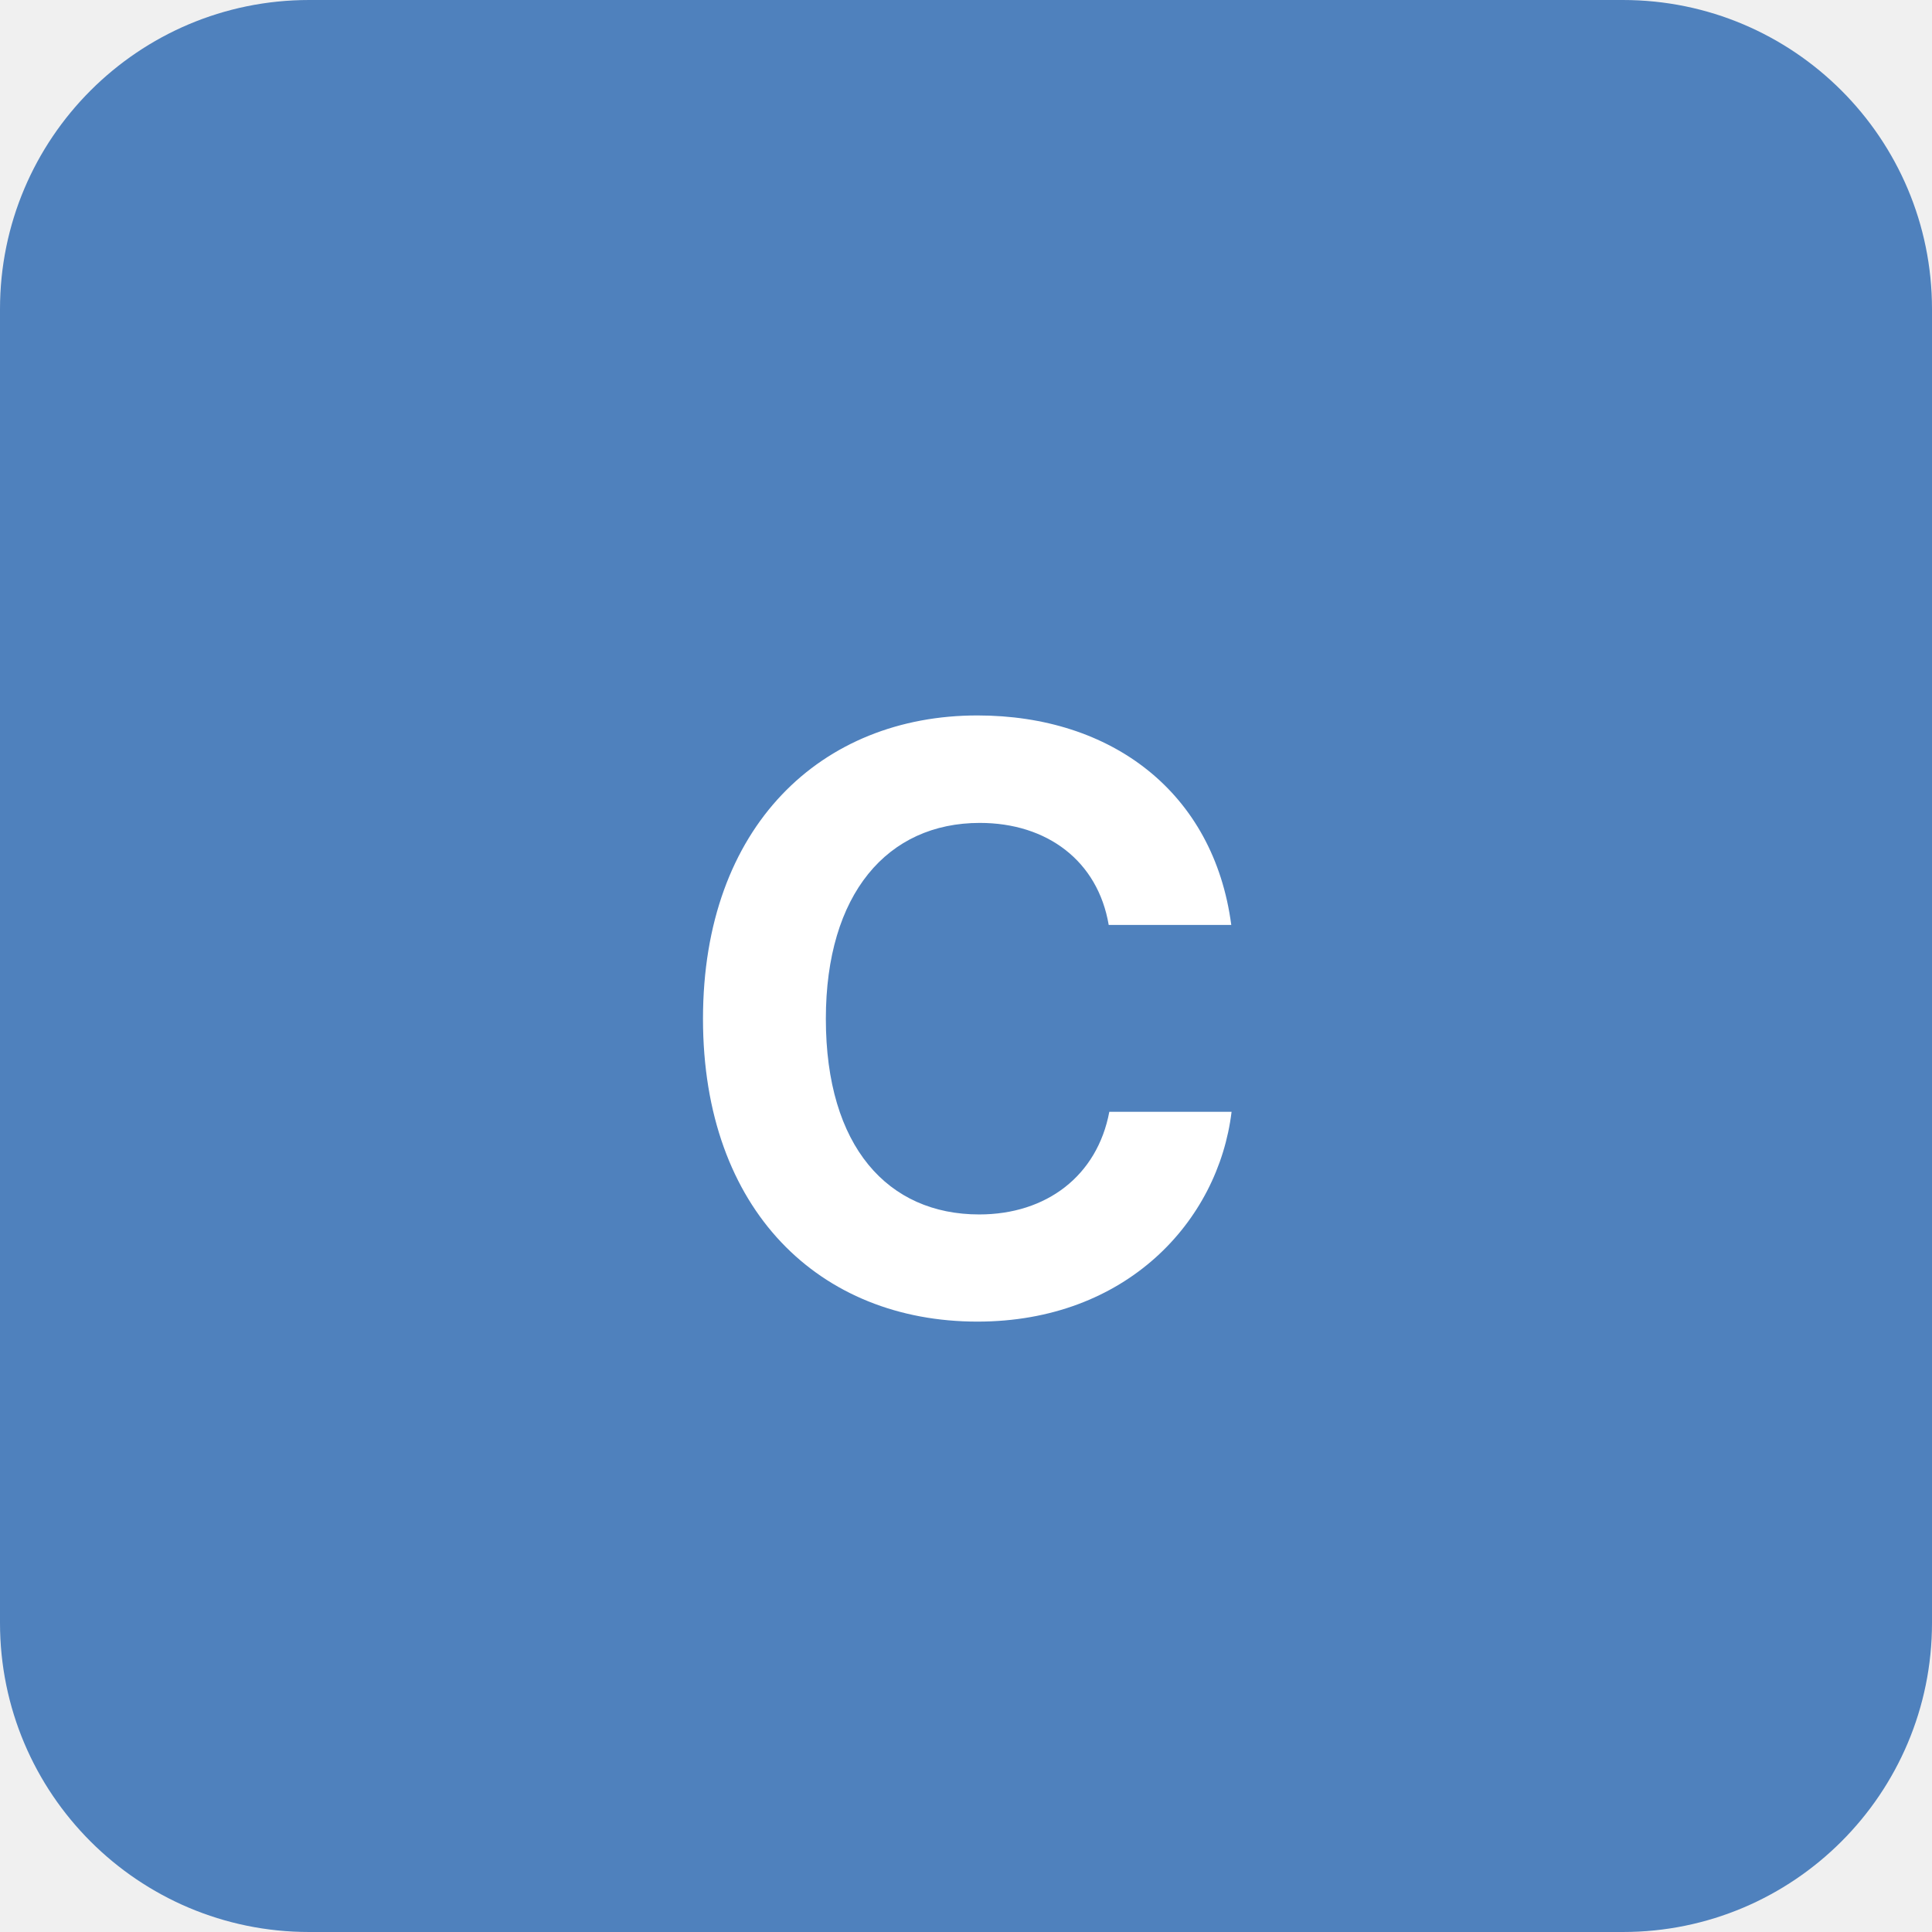
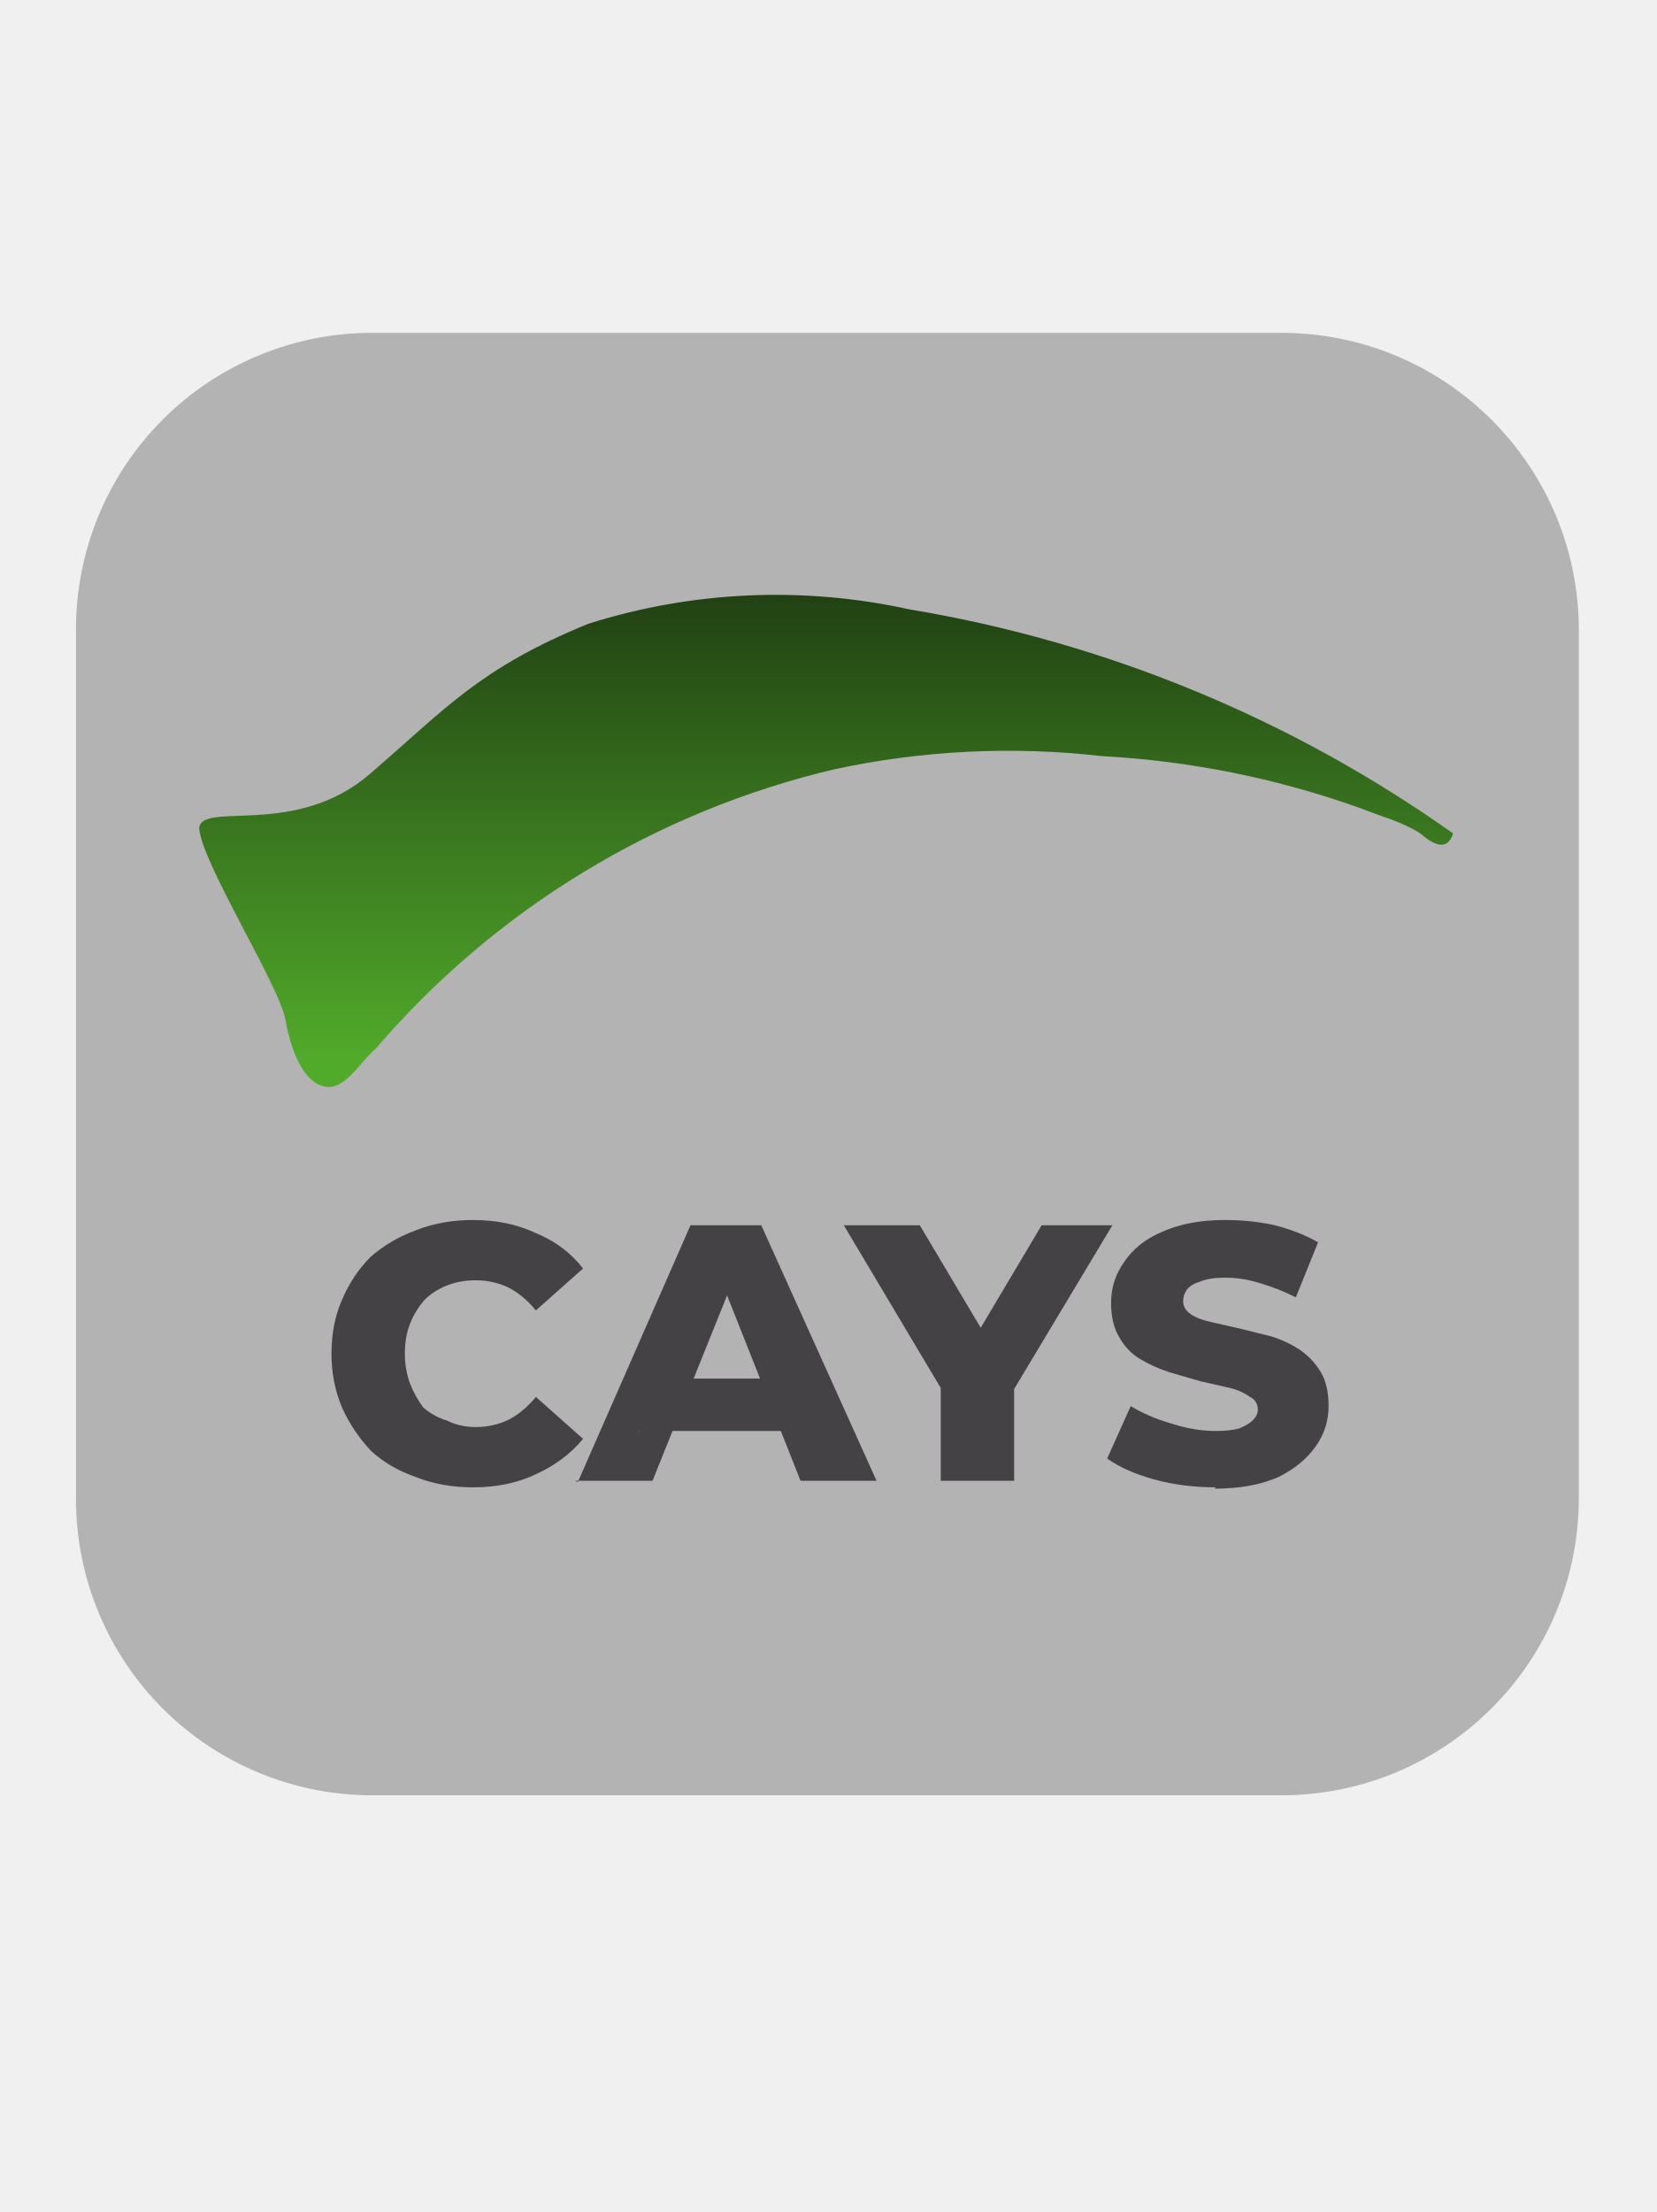
- <svg xmlns="http://www.w3.org/2000/svg" viewBox="0 0 100 100">
-   <rect width="100" height="100" rx="16" fill="#4f81bd" />
-   <text x="50" y="68" font-family="system-ui, -apple-system, sans-serif" font-size="42" font-weight="700" fill="#ffffff" text-anchor="middle" letter-spacing="2">C</text>
+ <svg xmlns="http://www.w3.org/2000/svg" fill="none" stroke-linecap="square" stroke-miterlimit="10" viewBox="15.10 0 126.40 168.8">
+   <clipPath id="a">
+     <path d="M0 0h780.6v168.8H0V0z" />
+   </clipPath>
+   <g clip-path="url(#a)">
+     <path d="M0 0h780.6v168.8H0z" />
+     <path fill="#b3b3b3" fill-rule="evenodd" d="M43.6 25.4a22.6 22.6 0 0 0-22.7 22.7v66.3A22.6 22.6 0 0 0 43.6 137h69.3a22.7 22.7 0 0 0 22.7-22.7V48A22.7 22.7 0 0 0 113 25.4zm126.4 0a22.6 22.6 0 0 0-22.7 22.7v66.3a22.6 22.6 0 0 0 22.8 22.7h69.2a22.6 22.6 0 0 0 22.7-22.7V48a22.6 22.6 0 0 0-22.7-22.7zm126.5 0a22.6 22.6 0 0 0-22.7 22.7v66.3a22.6 22.6 0 0 0 22.7 22.7h69.3a22.6 22.6 0 0 0 22.7-22.7V48a22.6 22.6 0 0 0-22.7-22.7zm379.3 0a22.6 22.6 0 0 0-22.7 22.7v66.3a22.6 22.6 0 0 0 22.7 22.7h69.3a22.6 22.6 0 0 0 22.7-22.7V48A22.6 22.6 0 0 0 745 25.4z" />
+     <defs>
+       <linearGradient id="b" x1="103.8" x2="103.8" y1="6.4" y2="12.9" gradientTransform="scale(6)" gradientUnits="userSpaceOnUse" spreadMethod="pad">
+         <stop offset="0" stop-color="#fff" />
+         <stop offset="1" stop-color="#4f81bd" />
+       </linearGradient>
+     </defs>
+     <path fill="url(#b)" fill-rule="evenodd" d="M682.4 82.3c-5.4-1-8.8-3.9-8.3-6.8.5-3 2.6-4.3 2.6-1.7.4 8 21.5 5 23-3.3.4-2.5 0-2.9-1.6-2.5-4.9 1.2-10 .2-13.9-2.5-3.5-2.5-4.9-3.2-7.4-3.2-3.7 0-5.4 2.1-3 3.8 2.2 1.6 1 2.1-1.9.9-6.8-2.9-.4-10.3 8-9.6 3.3.4 4 .6 8 3.3 4.6 3 10.2 3.5 6.9.5-9.6-8.3.9-19.9 18-19.9 16.8 0 24.2 10.3 13.9 19.3-2.2 2-2 2.8 1 2.8 1.2 0 6.7-2 6.8-2.6.3-1.9 10.4-3.6 13.8-2.4 6.1 2.2 3.6 9.3-3.3 9.3-2 0-2-.5 0-1 3.3-1 3.8-3.7.7-4.2-2.6-.3-4.8.5-9.8 3.2-5.4 3-7 3.3-11.7 3-3.3-.3-3.8 0-3.4 3.1.5 4.8 5.7 7 11.3 4.7 5.1-2 4.1-6-1-4.7-2.2.4-2.8.2-1.7-.9 1-1 3-1.5 6.5-1.5 2 0 3.3-.1 4.5-.7 2.2-.9 3.6-.7 4.1.5.5 1.3-.4 2.1-2.8 2.6-1.8.4-1.9.4-2.1 2.2-1.9 11-29.3 8.4-28.3-2.7 0-.3-.6.5-1.3 1.8-4.1 7.1-16.6 11.3-27.6 9.2zM706 60.2c1.4-.5-1-2.1-4.3-2.8-3.3-.6-3-.6-3.2.2-.3 1.6 5 3.5 7.5 2.6zm14.3-1.3c2.1-.5 5.4-3.2 4.5-3.6-1.6-.7-8.2 2.4-7.7 3.5.2.8.9.8 3.2.1zm-37.6 12.9c-1-.5-2.5-.7-5.2-.7-3.5 0-4 0-4.2-.7-1.3-3.2 10.7-3.3 12.5-.1 1.2 1.9-.6 2.6-3.1 1.5z" />
+     <path fill="#b3b3b3" fill-rule="evenodd" d="M551.8 25.4a22.6 22.6 0 0 0-22.7 22.7v66.3a22.6 22.6 0 0 0 22.7 22.7h69.4a22.6 22.6 0 0 0 22.7-22.7V48a22.6 22.6 0 0 0-22.7-22.7z" />
+     <defs>
+       <radialGradient id="c" cx="130.8" cy="10.6" r="4.5" fx="130.8" fy="10.6" gradientTransform="scale(5)" gradientUnits="userSpaceOnUse" spreadMethod="pad">
+         <stop offset="0" stop-color="#7dc3d6" />
+         <stop offset="1" />
+       </radialGradient>
+     </defs>
+     <path fill="url(#c)" fill-rule="evenodd" d="M577.2 57.8c2.8-1 3.8-1.5 5.5-2.7 3.4-2.8 5.5-9.8 4.9-17-.3-4-.4-3.9 2.1-1.9 6 4.6 12.5 12.7 15.7 21.7.8 2.4 2.4 3.7.3 3.2a71 71 0 0 0-27-2.8c-4 .3-4 .3-1.5-.5z" />
+     <path fill="#073763" fill-rule="evenodd" d="M580.4 59.8c-4.7 0-9.1.3-13.2 1-13.2 2.2-29.6 7.3-32.2 10-.5.5-.7.7-.5.7l.6-.2c6.8-2.1 17.7-3.3 28.6-3.3 6.3 0 12.5.4 18 1.2 9.5 1.4 9.6 1.6 5 6.3l-2.8 2.7c-.4.5 0 .6.8.6A50 50 0 0 0 599 75l4-1.9 6.9 1.1a168 168 0 0 0 21.8 2h5.2l-1.2-1.2c-8.3-8.6-33.9-15.2-55.3-15.2z" />
+     <path fill="#b3b3b3" fill-rule="evenodd" d="M423 25.4a22.6 22.6 0 0 0-22.8 22.7v66.3A22.6 22.6 0 0 0 423 137h69.3a22.6 22.6 0 0 0 22.7-22.7V48a22.6 22.6 0 0 0-22.7-22.7z" />
+     <defs>
+       <linearGradient id="d" x1="76.4" x2="76.4" y1="26.9" y2="29.4" gradientTransform="scale(2)" gradientUnits="userSpaceOnUse" spreadMethod="pad">
+         <stop offset="0" stop-color="#1f497d" />
+         <stop offset="1" stop-color="#737373" />
+       </linearGradient>
+     </defs>
+     <path fill="url(#d)" fill-rule="evenodd" d="M209.4 72.3c-5.1-.7-7.3-.9-12.9-.8-3.6 0-6.5 0-6.4-.2.6-.5 8-3 10.7-3.7 2.4-.5 5.4-.7 19-.7H236l-1.6 1.3c-5.3 4.5-13.5 6-25 4.1z" />
+     <defs>
+       <linearGradient id="e" x1="51" x2="51" y1="15.4" y2="10.5" gradientTransform="scale(5)" gradientUnits="userSpaceOnUse" spreadMethod="pad">
+         <stop offset="0" stop-color="#51ab2a" />
+         <stop offset=".7" />
+         <stop offset="1" stop-color="#203e13" />
+       </linearGradient>
+     </defs>
+     <path fill="url(#e)" fill-rule="evenodd" d="M167.6 73c-1.4-1.8-2.5-5-2.5-6.6 0-.7.9-1.8 3.2-4 10.9-10.4 26.8-13.6 47-9.5a151.3 151.3 0 0 0 32.8 4.5c0 1-6 4.4-9.6 5.4-6.5 1.8-10 1.8-25.7.5A58.8 58.8 0 0 0 171 73.8c-1.9 1.5-2 1.4-3.4-.7z" />
+     <defs>
+       <linearGradient id="f" x1="20.6" x2="20.6" y1="13.5" y2="7.4" gradientTransform="scale(6)" gradientUnits="userSpaceOnUse" spreadMethod="pad">
+         <stop offset="0" stop-color="#51ab2a" />
+         <stop offset="1" stop-color="#203e13" />
+       </linearGradient>
+     </defs>
+     <path fill="url(#f)" fill-rule="evenodd" d="M39.8 82.9c-1.6-.4-2.5-2.8-2.9-5-.4-2.6-6.4-12-6.6-14.7.2-2.1 7.4.8 13.1-4.2 5.8-5 8.3-8 16.6-11.4a47.5 47.5 0 0 1 24.5-1.1A100.1 100.1 0 0 1 126 63.6c-.5 1.6-1.8.6-2.5 0-1.4-.9-3-1.3-4.5-1.9a69.6 69.6 0 0 0-19.8-4 63 63 0 0 0-20.4 1 66.1 66.1 0 0 0-35 21.3c-1.3 1.1-2.4 3.3-4 2.9z" />
+     <defs>
+       <linearGradient id="g" x1="74" x2="74" y1="17.3" y2="21.1" gradientTransform="scale(4)" gradientUnits="userSpaceOnUse" spreadMethod="pad">
+         <stop offset="0" stop-color="#1f497d" />
+         <stop offset="1" stop-color="#737373" />
+       </linearGradient>
+     </defs>
+     <path fill="url(#g)" fill-rule="evenodd" d="M337.4 67c9.2.6 20.3.6 40 9.4l-1.4-.2c-20.2-2.4-29.1-3.3-35.8 3-3.7 3.6-3.8 3.6-8.4 1.2a60.1 60.1 0 0 0-42-2.6c-5 1.5-2.5 3 7.7-4 9.5-6.6 22.6-6.2 22.6-6.2" />
+     <defs>
+       <linearGradient id="h" x1="60.1" x2="60.1" y1="8.4" y2="13.5" gradientTransform="scale(5)" gradientUnits="userSpaceOnUse" spreadMethod="pad">
+         <stop offset="0" stop-color="#fff" />
+         <stop offset="1" stop-color="#4f81bd" />
+       </linearGradient>
+     </defs>
+     <path fill="url(#h)" fill-rule="evenodd" d="M305 68.3c8.3-6.7 9.7-15.6 9.9-24.1 0-1.7-.5-1.7 1.8-1.7 10.8 0 26.3 8.3 37.3 19.8 5.7 6 5.7 5.7 2.7 4.8a55 55 0 0 0-25.4-2 53 53 0 0 0-13.1 1.8" />
+     <defs>
+       <linearGradient id="i" x1="107.7" x2="107.7" y1="21.9" y2="24.9" gradientTransform="scale(3)" gradientUnits="userSpaceOnUse" spreadMethod="pad">
+         <stop offset="0" stop-color="#6aa84f" />
+         <stop offset="1" stop-color="#737373" />
+       </linearGradient>
+     </defs>
+     <path fill="url(#i)" fill-rule="evenodd" d="M373 73.8c-10.9-6-19.3-7.1-25.4-8.3-7.9-1.3-16.6.2-28 1.7 21.9-1.7 35.4-.6 53.4 6.6z" />
+     <defs>
+       <linearGradient id="j" x1="75.5" x2="75.5" y1="13" y2="6.3" gradientTransform="scale(7)" gradientUnits="userSpaceOnUse" spreadMethod="pad">
+         <stop offset="0" stop-color="#51ab2a" />
+         <stop offset=".7" />
+         <stop offset="1" stop-color="#203e13" />
+       </linearGradient>
+     </defs>
+     <path fill="url(#j)" fill-rule="evenodd" d="M456.8 83.8A46.6 46.6 0 0 0 432.7 67c-3.9-.4-4.4.7-2 4.5 2.7 4.5.4 4-4-1-5.4-6-8.8-13.8-9.5-22.1-.7-7-.2-7.3 8-3.5 3.5 1.6 8 3.5 10.1 4.1 5.5 1.8 3.7 1.7 8.3 3a89 89 0 0 1 15 7c.1.4 2.3-.6 4.9-2 4.7-2.6 12.9-6 19.7-8.3a110 110 0 0 0 14.7-6.3c9-4.9 1.4 21-8.9 29.7-3.9 3.5-5.3 3-2-.5 5.3-6-1-7.3-10.3-2-5.6 3.3-12.2 9-15.4 13.5-2.6 3.8-2.7 3.8-4.5.6z" />
+     <path d="M21.3 86.2h114v34h-114z" />
+     <path fill="#454245" d="M51.2 113.5q-2.4 0-4.4-.8-2-.7-3.4-2-1.4-1.5-2.2-3.3-.8-1.9-.8-4.1 0-2.3.8-4.1.8-1.9 2.2-3.3 1.5-1.3 3.4-2 2-.8 4.4-.8 2.7 0 4.8 1 2.2.9 3.6 2.7L56 100q-.9-1.1-2-1.7-1.2-.6-2.6-.6-1.2 0-2.2.4-1 .4-1.7 1.1-.7.8-1.1 1.8-.4 1-.4 2.3 0 1.2.4 2.3.4 1 1 1.8.8.7 1.8 1 1 .5 2.2.5 1.4 0 2.6-.6 1.1-.6 2-1.7l3.6 3.2q-1.4 1.7-3.6 2.7-2.1 1-4.8 1zm8-.4 8.6-19.6h5.4L82 113h-5.8l-6.7-16.9h2.2L64.9 113H59zm4.7-3.8 1.4-4.1h9.6l1.4 4H63.9zm23 3.8v-8.3l1.3 3.3-8.7-14.6h5.8l6.3 10.6h-3.3l6.3-10.6h5.4L91.3 108l1.2-3.3v8.3h-5.6zm21 .4q-2.5 0-4.7-.6t-3.6-1.6l1.8-4q1.3.8 3 1.3 1.8.6 3.5.6 1.1 0 1.8-.2.7-.3 1-.6.4-.4.4-.8 0-.7-.6-1-.7-.5-1.6-.7l-2.2-.5-2.4-.7q-1.2-.4-2.2-1-1-.6-1.6-1.7-.6-1-.6-2.6 0-1.7 1-3.1 1-1.5 2.9-2.3 2-.9 4.8-.9 2 0 3.8.4 1.9.5 3.3 1.3L114 99q-1.4-.7-2.8-1.1-1.3-.4-2.6-.4-1.2 0-1.9.3-.7.2-1 .6-.3.4-.3.9 0 .6.6 1t1.6.6l2.2.5 2.4.6q1.2.4 2.1 1 1 .7 1.6 1.7.6 1 .6 2.6 0 1.7-1 3.1-1 1.4-2.8 2.3-2 .9-4.9.9z" />
+     <path d="M147.7 86.2h114v34h-114z" />
+     <path fill="#454245" d="M176.7 113.5q-2.3 0-4.3-.8-2-.7-3.4-2-1.5-1.5-2.3-3.3-.8-1.9-.8-4.1 0-2.3.8-4.1.8-1.9 2.3-3.3 1.4-1.3 3.4-2 2-.8 4.4-.8 2.8 0 5 1 2.2.8 3.6 2.6l-3.6 3.2q-1-1.1-2.1-1.7-1.2-.5-2.6-.5-1.3 0-2.3.4-1 .4-1.8 1.1-.7.8-1.1 1.8-.4 1-.4 2.3 0 1.2.4 2.3.4 1 1.1 1.7.8.8 1.8 1.2 1 .4 2.2.4 1.3 0 2.4-.4 1.2-.4 2.4-1.4l3.1 3.9q-1.6 1.2-3.9 1.8-2.2.7-4.3.7zm8.2-2.5-4.9-.7v-7.4h5v8zm8.5 2v-8.2l1.3 3.3-8.8-14.6h5.9l6.3 10.6h-3.4l6.4-10.6h5.4l-8.8 14.6 1.3-3.3v8.3h-5.6zm14.2 0V93.6h9q2.7 0 4.6.9 2 .8 3 2.5 1.1 1.6 1.1 3.8 0 2.2-1 3.9-1.1 1.6-3 2.5-2 .9-4.7.9h-5.9l2.5-2.4v7.5h-5.6zm5.6-6.8-2.5-2.6h5.6q1.7 0 2.6-.7.8-.8.8-2.2 0-1.3-.8-2-1-.8-2.6-.8h-5.6l2.5-2.6v10.9zm22 7.3q-2.4 0-4.7-.6-2.2-.6-3.6-1.6l1.8-4q1.3.8 3 1.3 1.8.6 3.5.6 1.1 0 1.8-.2.7-.3 1-.6.4-.4.4-.8 0-.7-.6-1-.6-.5-1.6-.7l-2.2-.5-2.4-.7q-1.2-.4-2.2-1-1-.6-1.6-1.7-.6-1-.6-2.6 0-1.7 1-3.1 1-1.5 2.9-2.3 2-.9 4.8-.9 2 0 3.8.4 1.9.5 3.3 1.3l-1.7 4.1q-1.4-.7-2.8-1.1-1.3-.4-2.6-.4-1.2 0-1.9.3-.7.2-1 .6-.3.4-.3.9 0 .6.6 1t1.6.6l2.2.5 2.4.6q1.2.4 2.2 1 1 .7 1.5 1.7.6 1 .6 2.6 0 1.7-1 3.1-.9 1.4-2.8 2.3-2 .9-4.8.9z" />
+     <path d="M274.1 86.2h114v34h-114z" />
+     <path fill="#454245" d="M296 113V93.6h8.7q4.3 0 6.6 2 2.4 1.9 2.4 5.2 0 2.2-1.1 3.9-1 1.6-3 2.4-2 .9-4.6.9h-6l2.5-2.3v7.5H296zm12.1 0-4.9-7h6l4.8 7h-5.9zm-6.6-6.8-2.4-2.6h5.5q1.7 0 2.6-.7.9-.8.9-2.2 0-1.3-.9-2-.9-.8-2.6-.8h-5.5l2.4-2.6v10.9zm12.9 6.9 8.6-19.6h5.5l8.7 19.6h-5.8l-6.8-16.9h2.2l-6.8 16.9h-5.6zm4.7-3.8 1.4-4.1h9.6l1.4 4h-12.4zm19.6 3.8V93.5h5.6V113h-5.6zm7.2 0 8.6-19.6h5.5l8.7 19.6h-5.8L356 96.2h2.2l-6.8 16.9H346zm4.7-3.8 1.4-4.1h9.6l1.4 4h-12.4z" />
+     <path d="M400.6 86.2h114v34h-114z" />
+     <path fill="#454245" d="M421 113V93.6h5.6v15.2h9.4v4.4h-15zm20.1 0v-8.2l1.3 3.3-8.8-14.6h5.9l6.3 10.6h-3.4l6.4-10.6h5.4l-8.8 14.6 1.3-3.3v8.3H441zm14.2 0V93.6h4.6l10.8 13h-2.2v-13h5.5V113h-4.6l-10.8-13h2.2v13h-5.5zm20 0 8.6-11.8v4l-8.3-11.7h6.3l5.3 7.6h-2.7l5.2-7.6h6l-8.3 11.4v-4l8.7 12.2h-6.4l-5.3-8h2.5l-5.2 8h-6.4z" />
+     <path d="M529.5 86.2h114v34h-114z" />
+     <path fill="#454245" d="M542.3 113V93.6h4.6l8 13.3h-2.3l7.9-13.3h4.6V113h-5l-.2-11.9h1l-6 10h-2.5l-6-10h1V113h-5.1zm24.4 0 8.6-19.5h5.5l8.7 19.6h-5.8l-6.8-16.9h2.2l-6.8 16.9h-5.6zm4.7-3.7 1.4-4.1h9.6l1.4 4h-12.4zm24.6-.6-.3-6.2 8.4-9h6.1l-8.4 9-3 3.3-2.8 3zm-5 4.4V93.5h5.5V113H591zm13.2 0-6.4-8.1 3.6-3.9 9.2 12h-6.4zm16.6.4q-2.4 0-4.4-.8-2-.7-3.4-2.1-1.5-1.4-2.3-3.2-.8-2-.8-4.1 0-2.2.8-4 .8-2 2.3-3.3 1.5-1.4 3.4-2.1 2-.8 4.4-.8 2.4 0 4.3.8 2 .7 3.5 2 1.4 1.5 2.3 3.3.8 1.9.8 4 0 2.3-.8 4.2-.9 1.8-2.3 3.2-1.5 1.4-3.5 2.1-2 .8-4.3.8zm0-4.6q1.1 0 2-.4 1-.4 1.8-1.1.7-.8 1-1.8.5-1 .5-2.3 0-1.3-.4-2.3-.4-1-1.1-1.8-.8-.7-1.7-1.1-1-.4-2.1-.4t-2.1.4q-1 .4-1.7 1.1-.7.8-1.1 1.8-.4 1-.4 2.3 0 1.2.4 2.3.4 1 1.1 1.8.7.7 1.7 1 1 .5 2 .5z" />
+     <path d="M653.4 86.2h114v34h-114z" />
+     <path fill="#454245" d="M686.7 113.5q-2.3 0-4.3-.8-2-.7-3.5-2.1-1.5-1.4-2.3-3.2-.8-2-.8-4.1 0-2.2.8-4 .8-2 2.3-3.3 1.5-1.4 3.5-2.1 2-.8 4.3-.8 2.4 0 4.4.8 2 .7 3.4 2 1.4 1.5 2.3 3.3.8 1.9.8 4 0 2.3-.8 4.2-.9 1.8-2.3 3.2-1.5 1.4-3.4 2.1-2 .8-4.4.8zm0-4.6q1.1 0 2-.4 1-.4 1.8-1.1.7-.8 1.1-1.8.4-1 .4-2.3 0-1.3-.4-2.3-.4-1-1.1-1.8-.7-.7-1.7-1.1-1-.4-2-.4-1.2 0-2.2.4-1 .4-1.7 1.1-.7.8-1 1.8-.5 1-.5 2.3 0 1.2.4 2.3.4 1 1.1 1.8.8.7 1.7 1 1 .5 2.1.5zm23.6 4.6q-2.3 0-4.3-.8-2-.7-3.4-2-1.5-1.5-2.3-3.3-.8-1.9-.8-4.1 0-2.3.8-4.1.8-1.9 2.3-3.3 1.4-1.3 3.4-2 2-.8 4.3-.8 2.7 0 4.8 1 2.2.9 3.6 2.7l-3.5 3.2q-1-1.1-2.1-1.7-1.1-.6-2.5-.6-1.2 0-2.2.4-1 .4-1.8 1.1-.7.8-1 1.8-.5 1-.5 2.3 0 1.2.4 2.3.4 1 1.1 1.8.8.7 1.8 1 1 .5 2.2.5 1.4 0 2.5-.6t2-1.7l3.6 3.2q-1.4 1.7-3.6 2.7-2 1-4.8 1zm14.6-.4V97.9h-6v-4.4h17.5v4.4h-6V113H725zm13.6 0V93.5h5.5V113h-5.5z" />
+   </g>
</svg>
